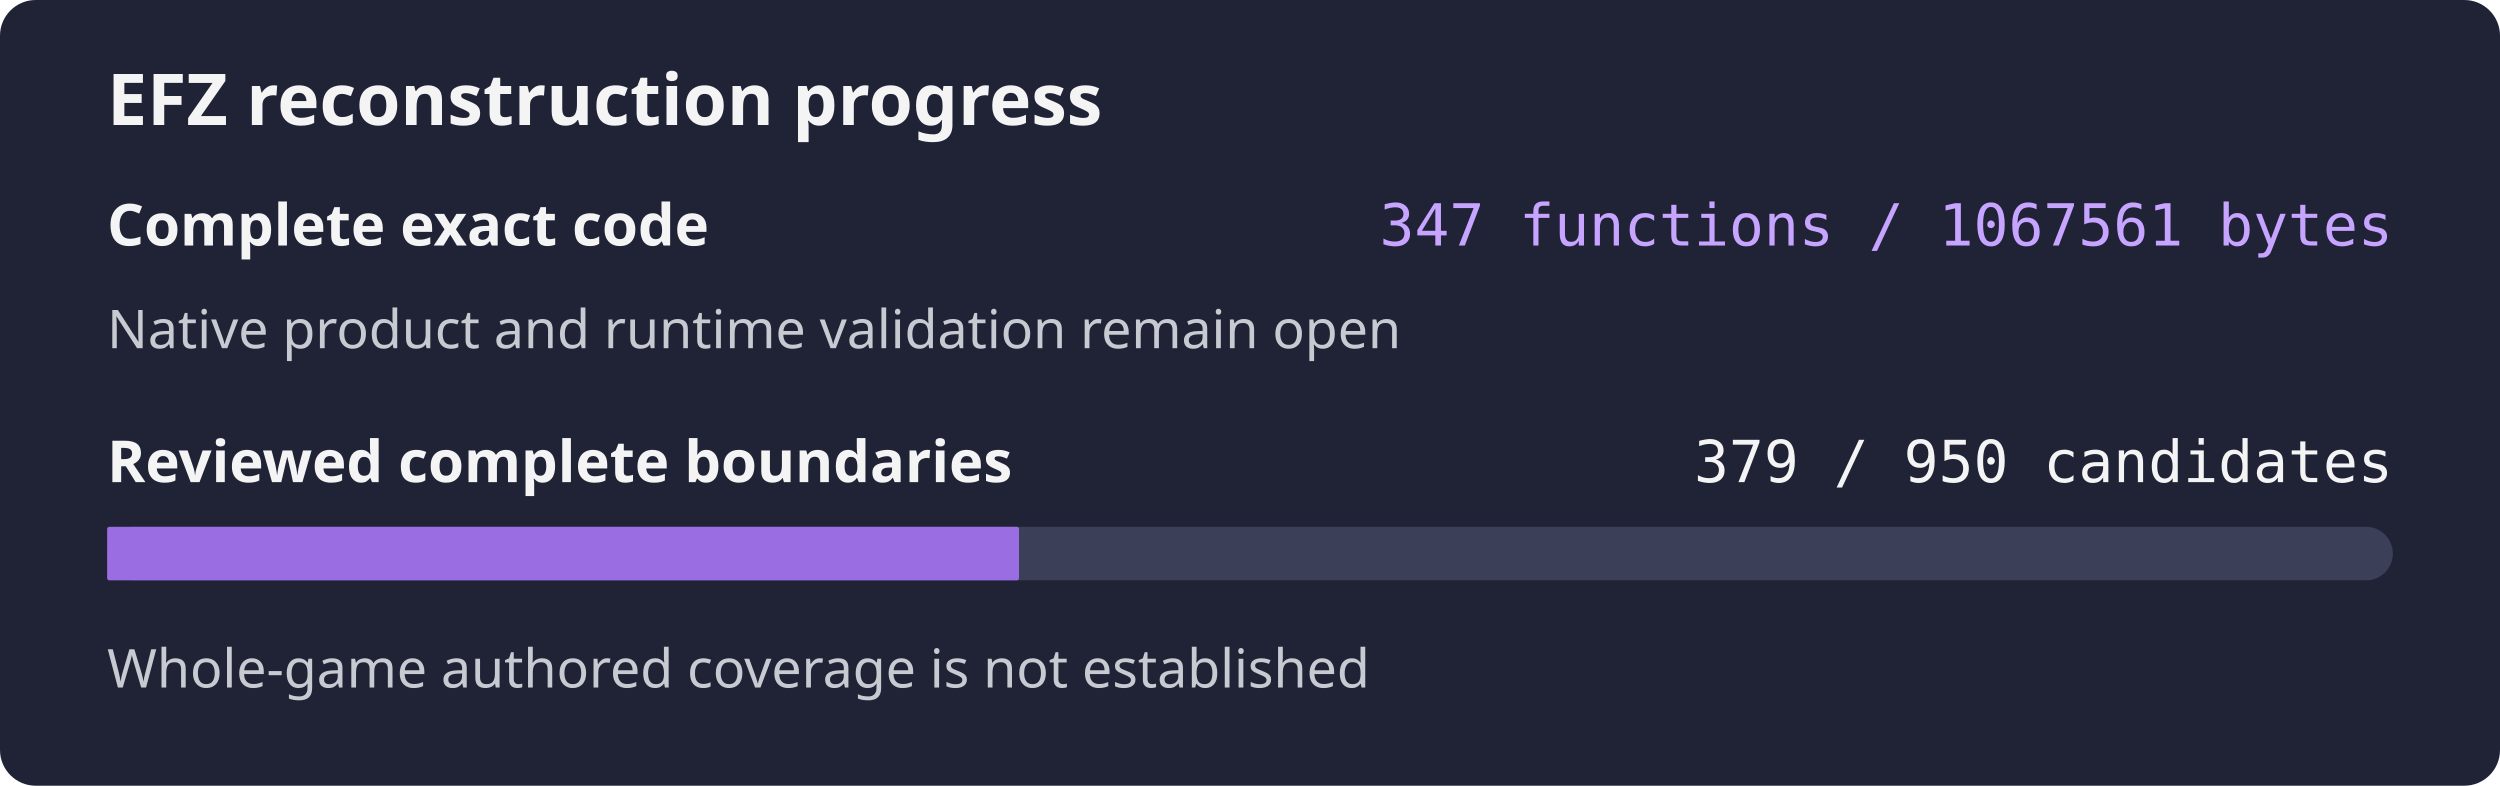
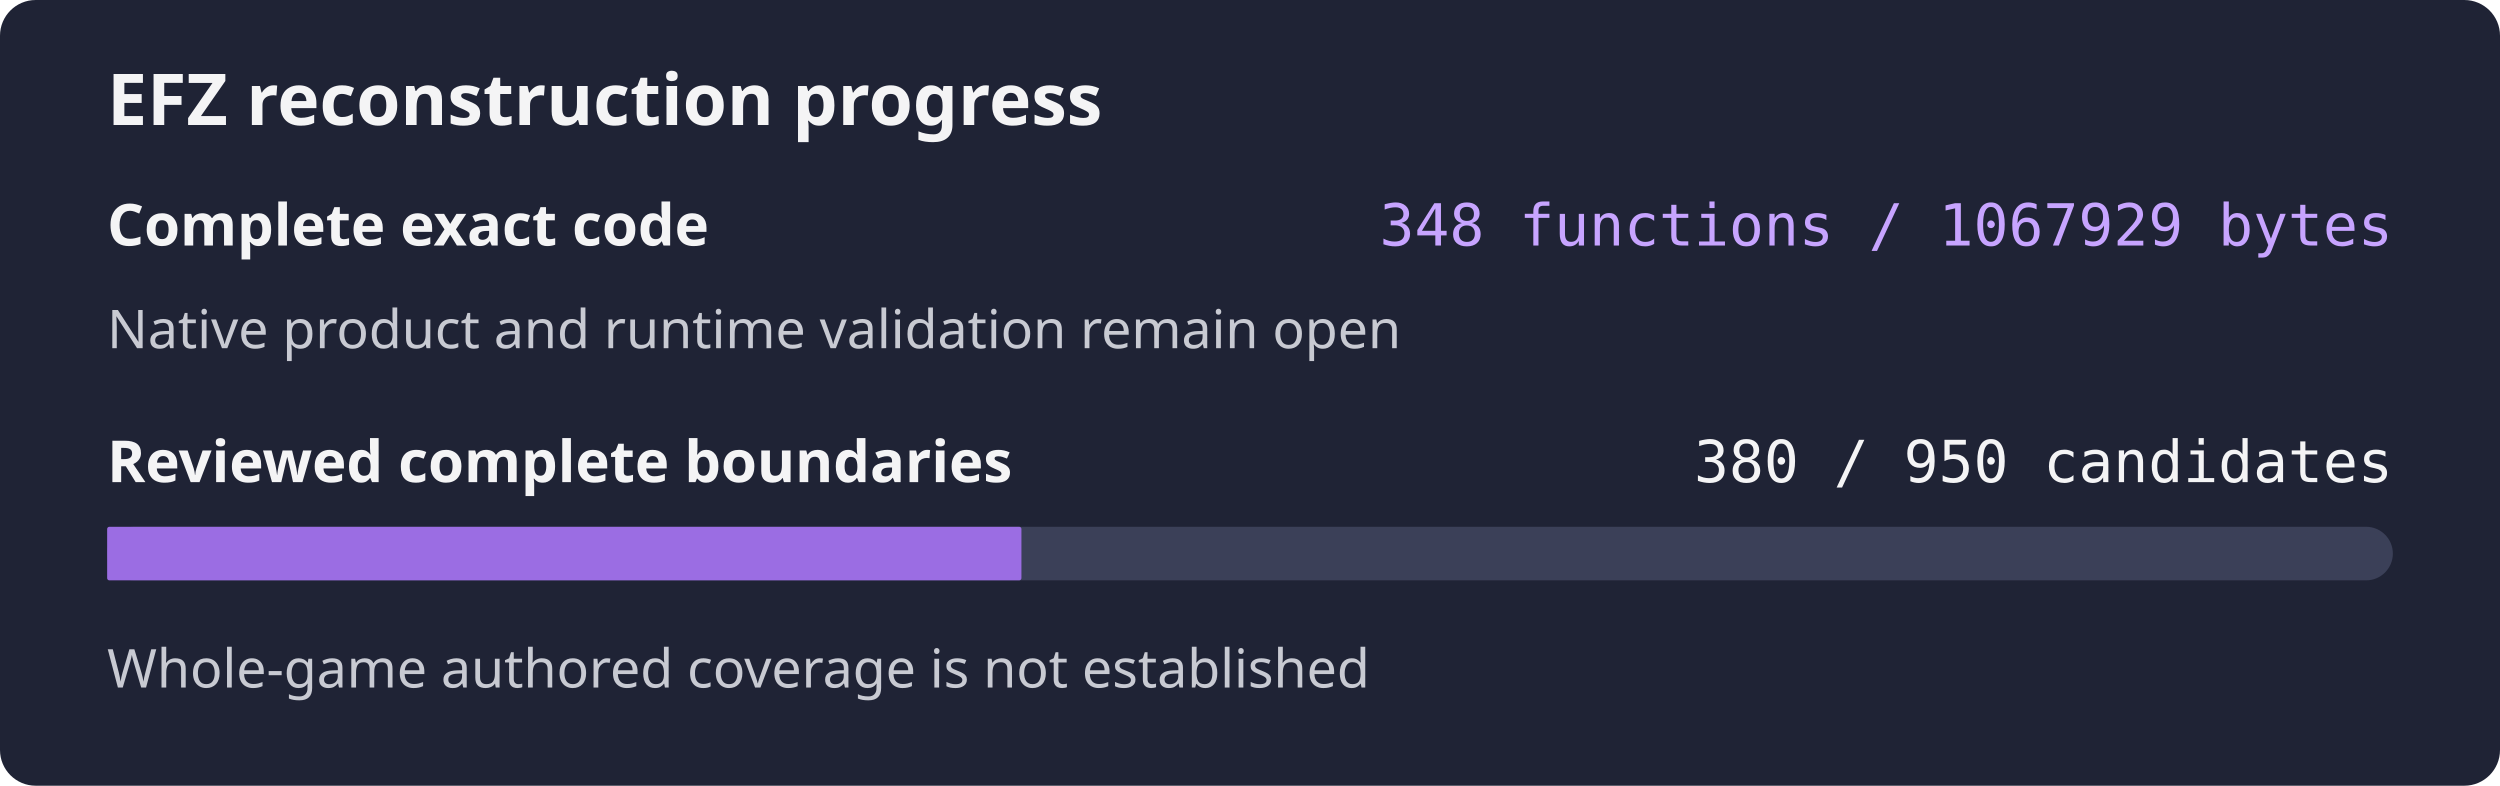
- <svg xmlns="http://www.w3.org/2000/svg" width="560" height="176" role="img" aria-label="EFZ reconstruction: 347 exact functions, 1067561 exact bytes; 379 reviewed boundaries out of 950 candidates">
+ <svg xmlns="http://www.w3.org/2000/svg" width="560" height="176" role="img" aria-label="EFZ reconstruction: 348 exact functions, 1067929 exact bytes; 380 reviewed boundaries out of 950 candidates">
  <rect width="560" height="176" rx="8" fill="#1f2335" />
  <text x="24" y="28" fill="#f4f4f5" font-family="sans-serif" font-size="16" font-weight="600">EFZ reconstruction progress</text>
  <text x="24" y="55" fill="#f4f4f5" font-family="sans-serif" font-size="13" font-weight="600">Complete exact code</text>
-   <text x="536" y="55" fill="#c7a4ff" text-anchor="end" font-family="monospace" font-size="13">347 functions / 1067561 bytes</text>
+   <text x="536" y="55" fill="#c7a4ff" text-anchor="end" font-family="monospace" font-size="13">348 functions / 1067929 bytes</text>
  <text x="24" y="78" fill="#c8cad2" font-family="sans-serif" font-size="12">Native product and runtime validation remain open</text>
  <text x="24" y="108" fill="#f4f4f5" font-family="sans-serif" font-size="13" font-weight="600">Reviewed complete boundaries</text>
-   <text x="536" y="108" fill="#f4f4f5" text-anchor="end" font-family="monospace" font-size="13">379 / 950 candidates</text>
+   <text x="536" y="108" fill="#f4f4f5" text-anchor="end" font-family="monospace" font-size="13">380 / 950 candidates</text>
  <rect x="24" y="118" width="512" height="12" rx="6" fill="#3b4058" />
-   <rect x="24" y="118" width="204.26" height="12" rx="0.5" fill="#9b6de3" />
+   <rect x="24" y="118" width="204.80" height="12" rx="0.5" fill="#9b6de3" />
  <text x="24" y="154" fill="#c8cad2" font-family="sans-serif" font-size="12">Whole-game authored coverage is not established</text>
</svg>
